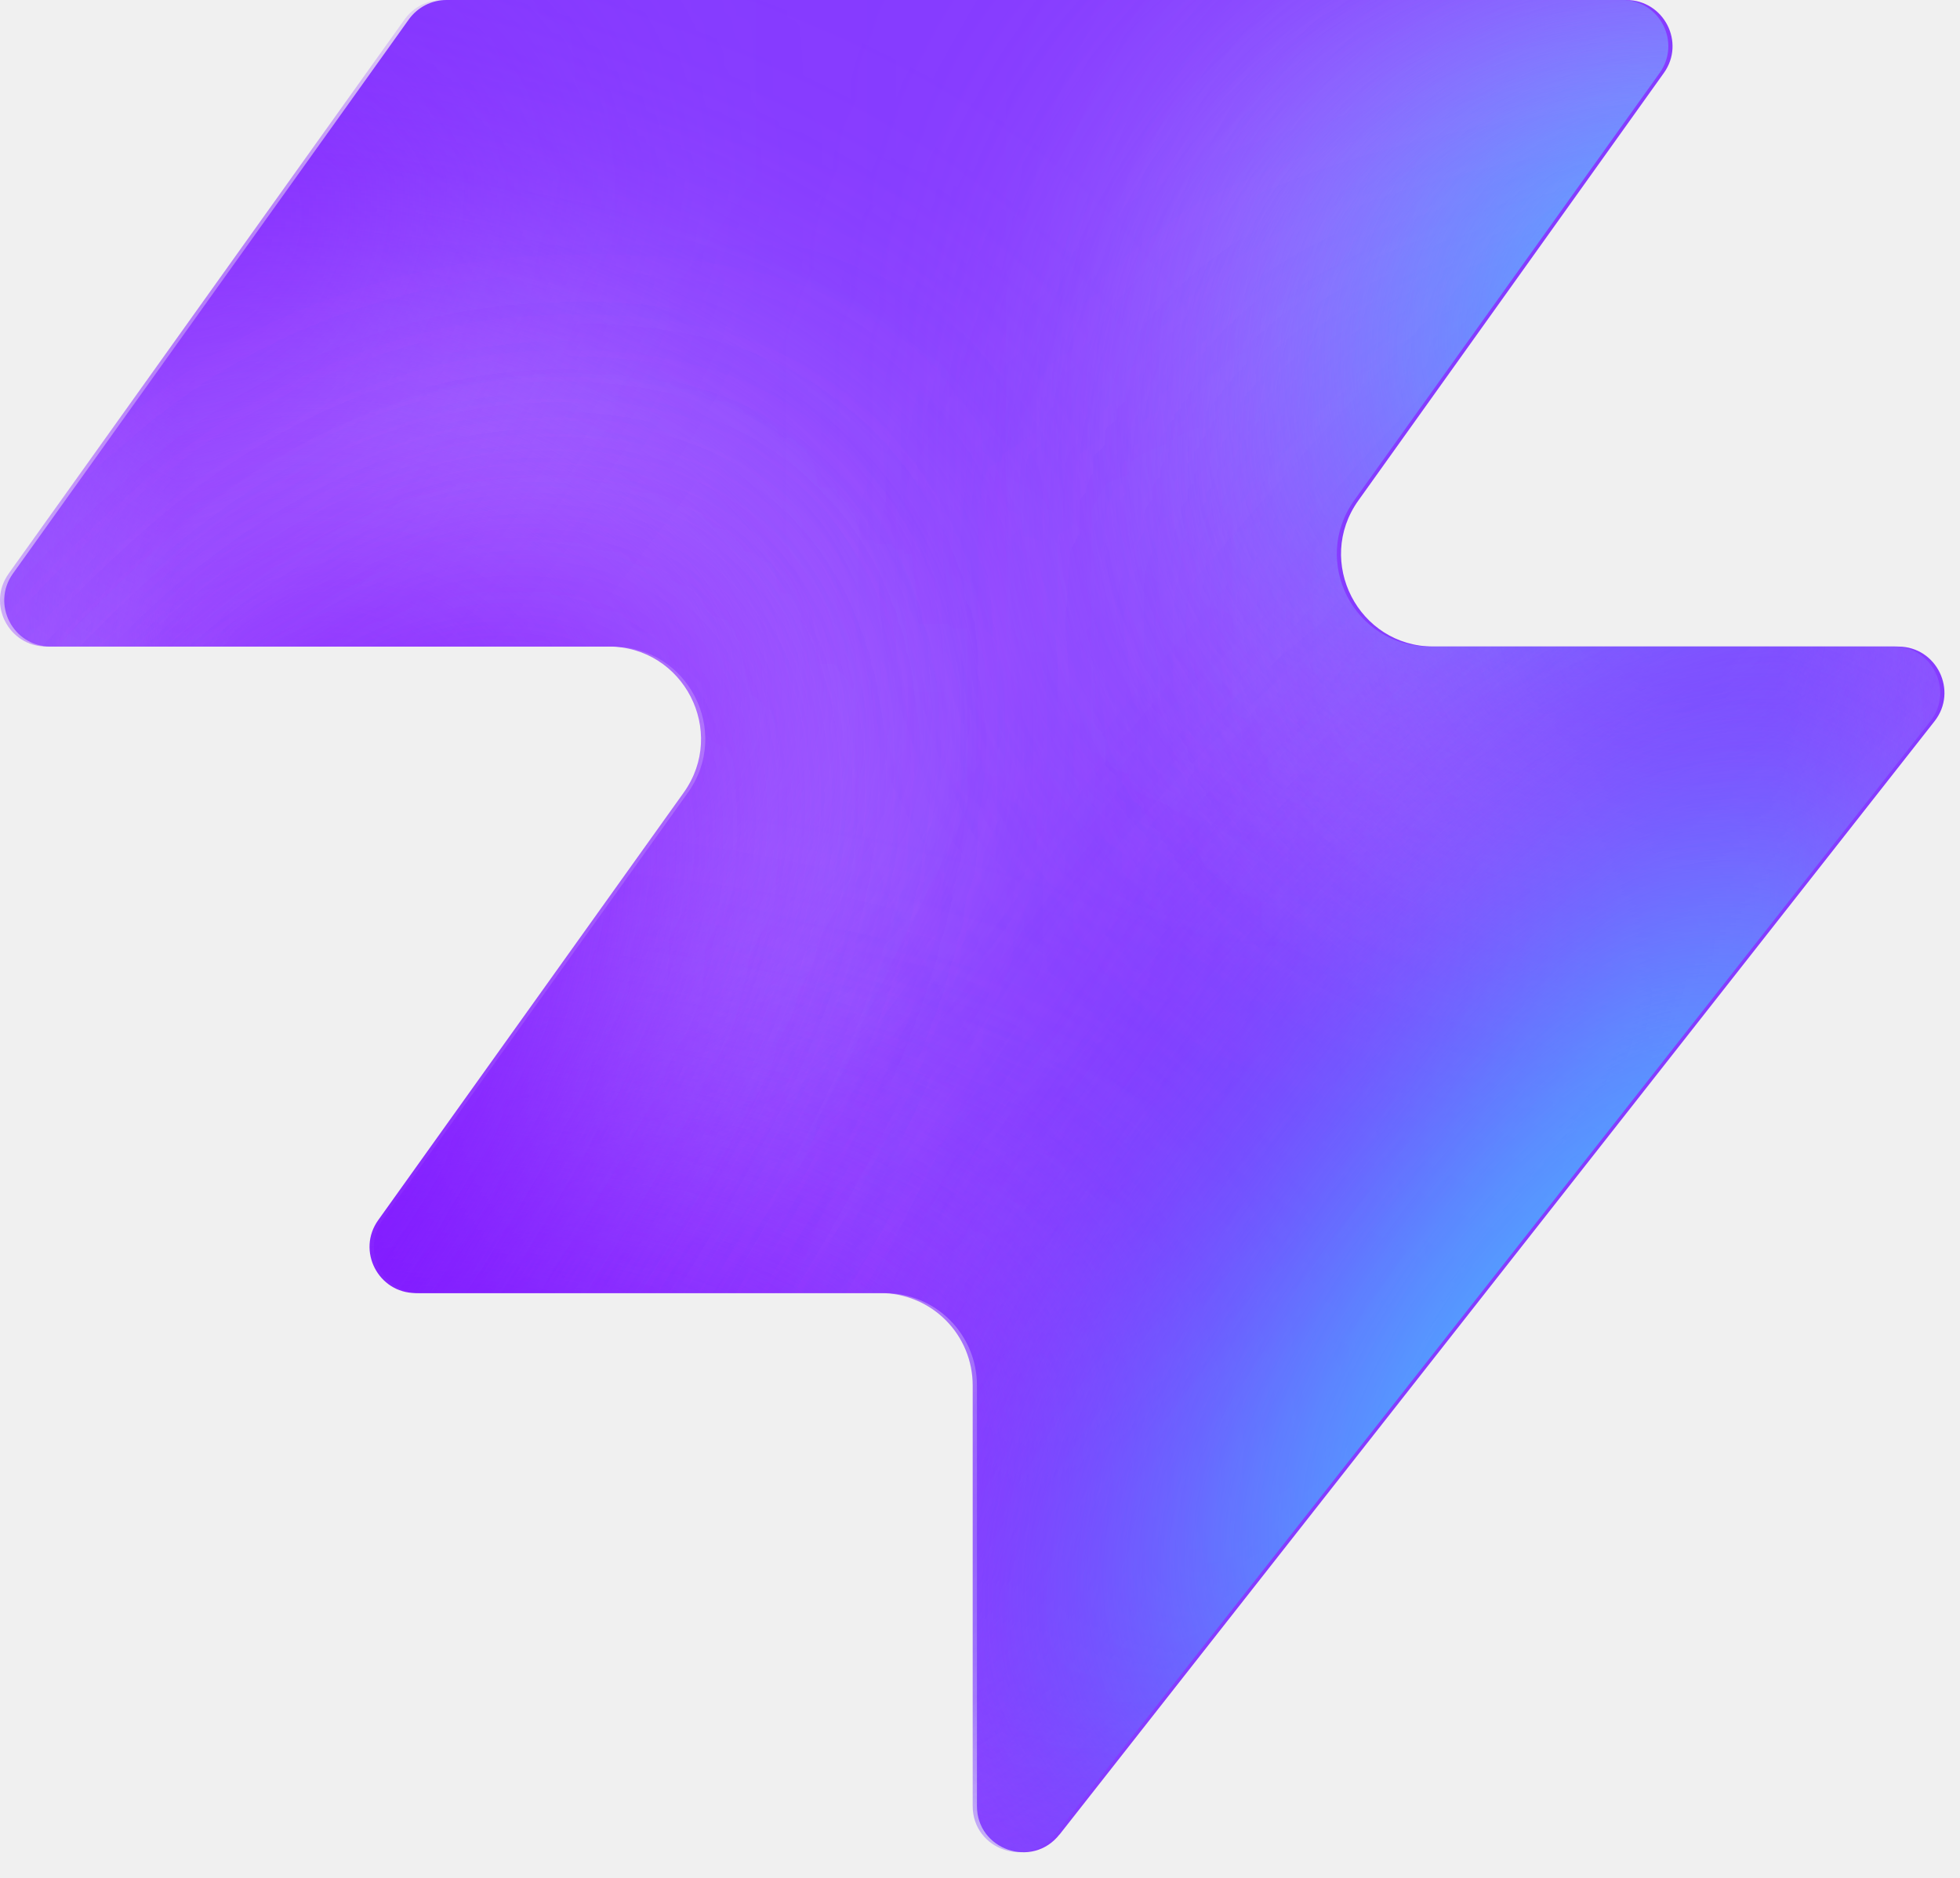
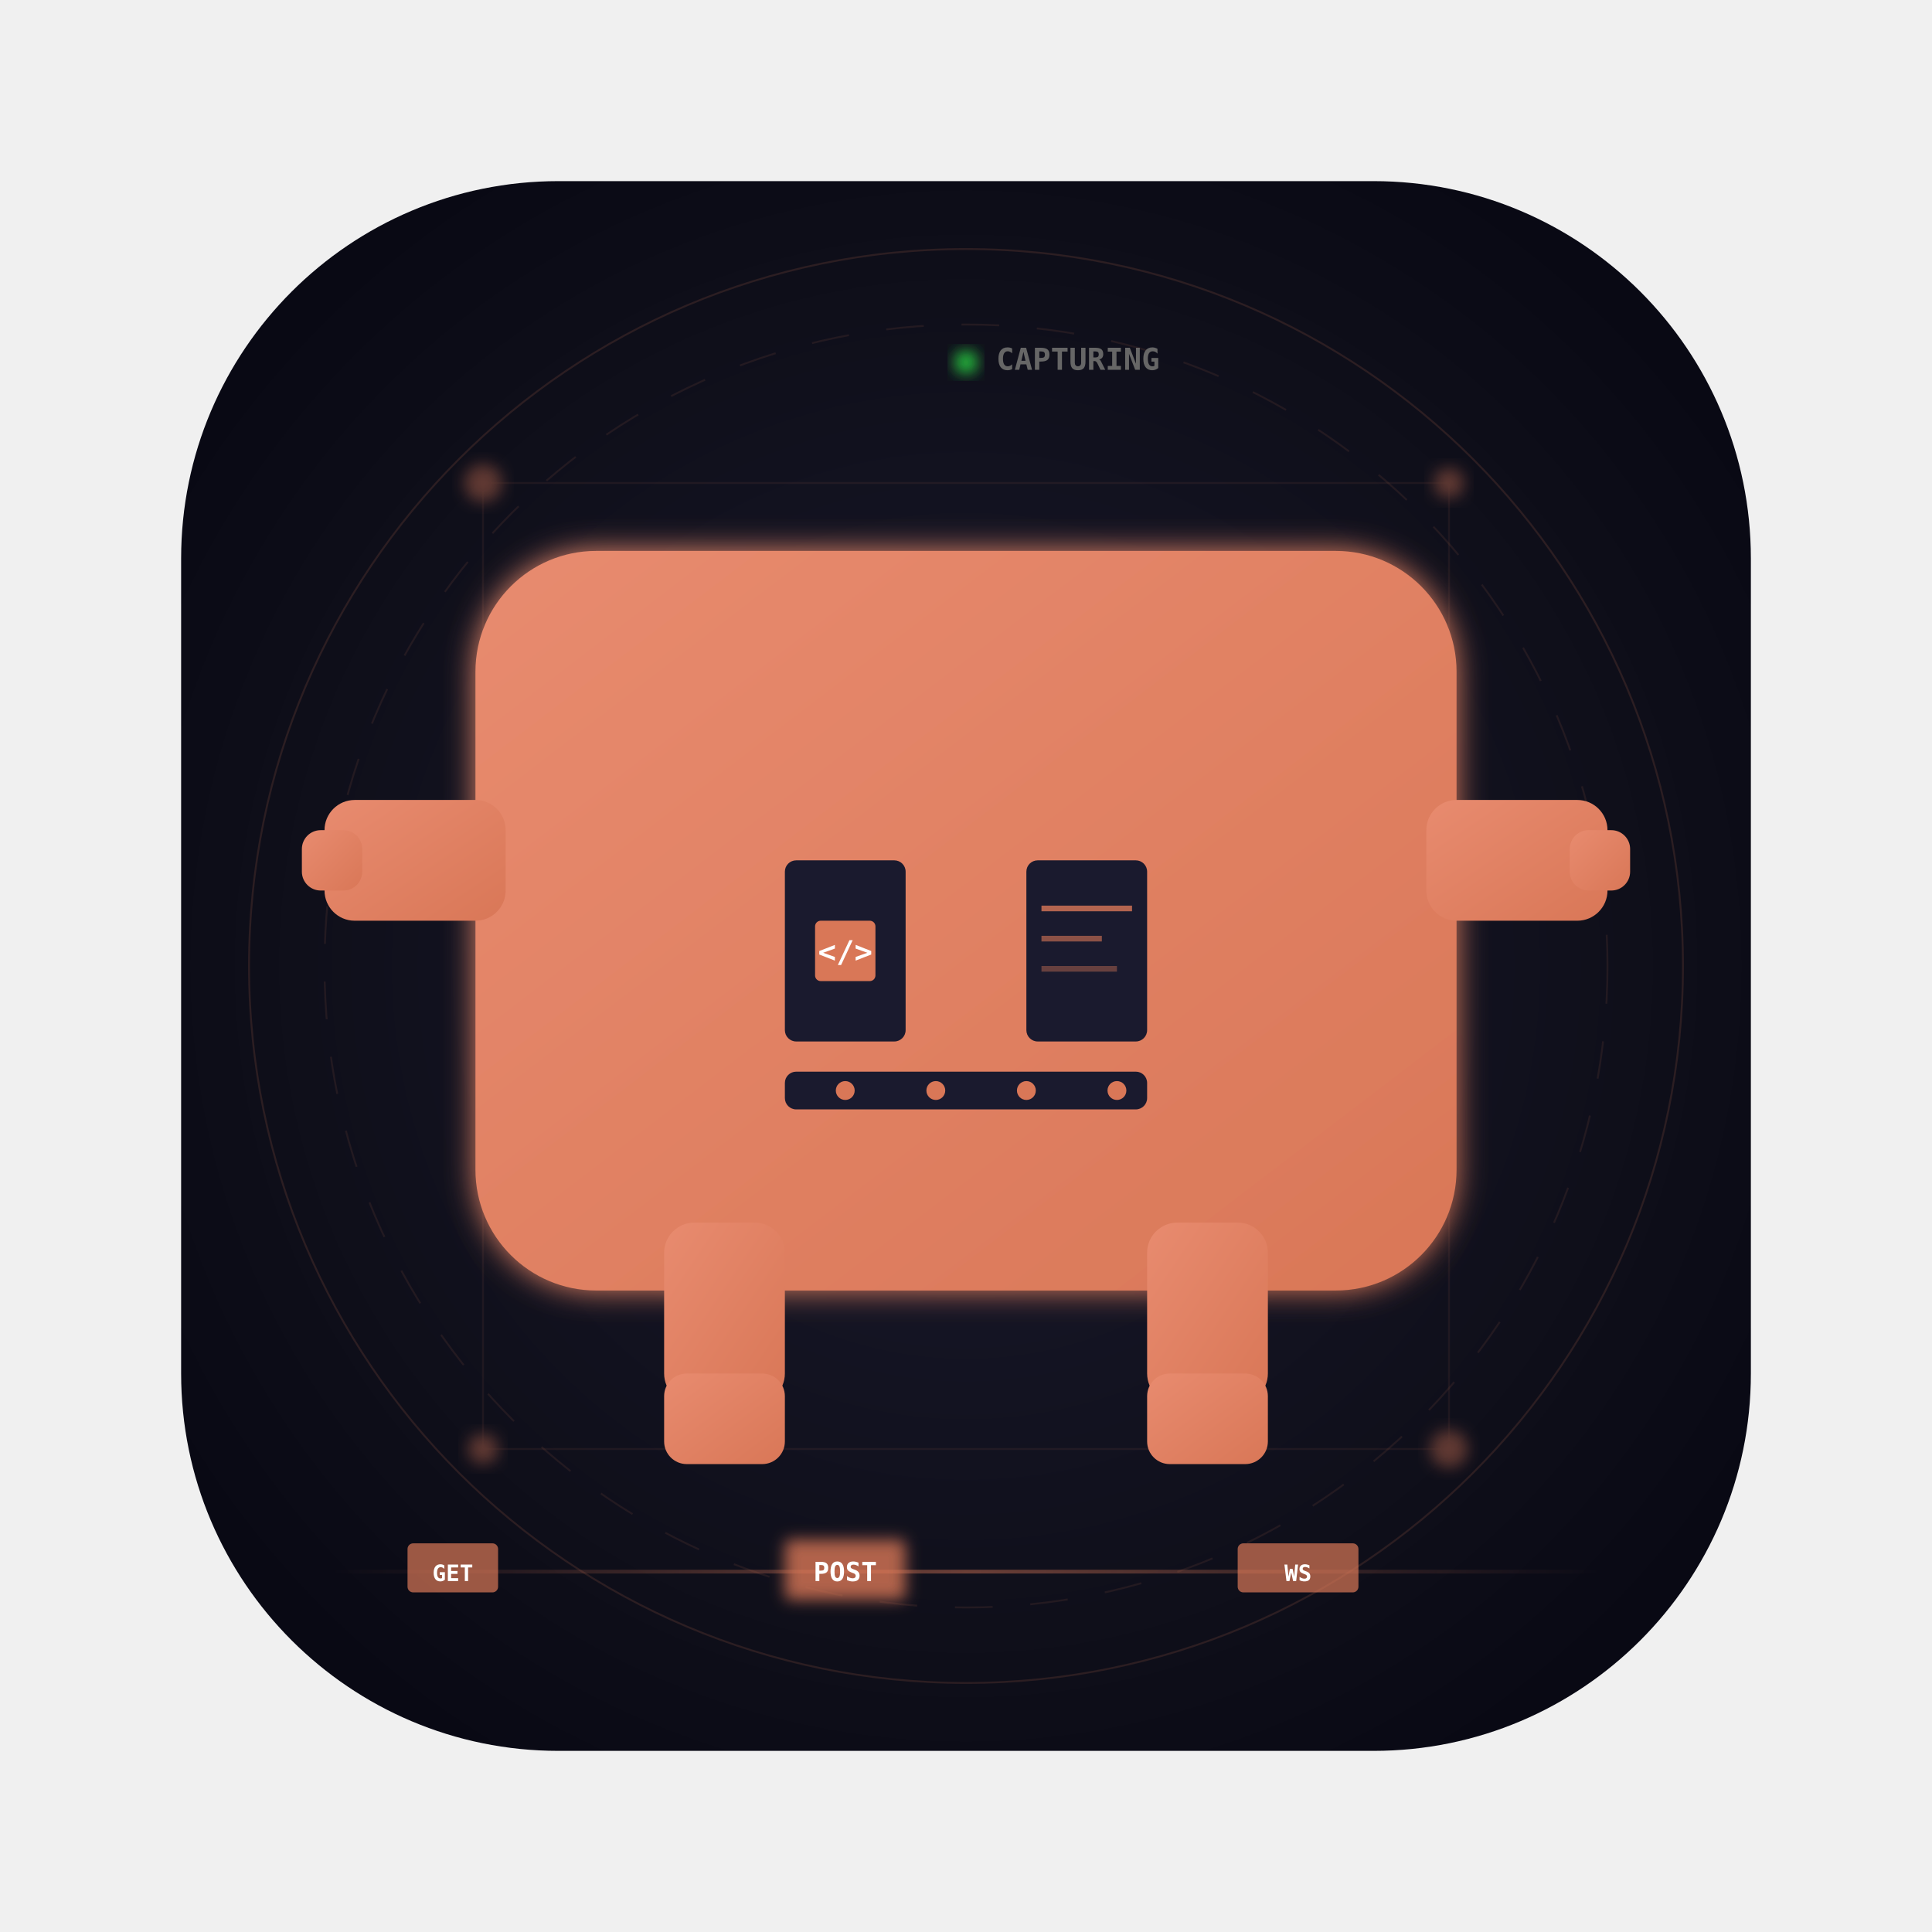
- <svg xmlns="http://www.w3.org/2000/svg" width="48" height="46" fill="none" viewBox="0 0 48 46">
-   <path fill="#863bff" d="M25.946 44.938c-.664.845-2.021.375-2.021-.698V33.937a2.26 2.26 0 0 0-2.262-2.262H10.287c-.92 0-1.456-1.04-.92-1.788l7.48-10.471c1.07-1.497 0-3.578-1.842-3.578H1.237c-.92 0-1.456-1.04-.92-1.788L10.013.474c.214-.297.556-.474.92-.474h28.894c.92 0 1.456 1.04.92 1.788l-7.48 10.471c-1.07 1.498 0 3.579 1.842 3.579h11.377c.943 0 1.473 1.088.89 1.83L25.947 44.94z" style="fill:#863bff;fill:color(display-p3 .525 .23 1);fill-opacity:1" />
-   <mask id="a" width="48" height="46" x="0" y="0" maskUnits="userSpaceOnUse" style="mask-type:alpha">
-     <path fill="#000" d="M25.842 44.938c-.664.844-2.021.375-2.021-.698V33.937a2.26 2.26 0 0 0-2.262-2.262H10.183c-.92 0-1.456-1.04-.92-1.788l7.48-10.471c1.07-1.498 0-3.579-1.842-3.579H1.133c-.92 0-1.456-1.04-.92-1.787L9.91.473c.214-.297.556-.474.92-.474h28.894c.92 0 1.456 1.04.92 1.788l-7.48 10.471c-1.07 1.498 0 3.578 1.842 3.578h11.377c.943 0 1.473 1.088.89 1.832L25.843 44.94z" style="fill:#000;fill-opacity:1" />
-   </mask>
-   <g mask="url(#a)">
-     <g filter="url(#b)">
-       <ellipse cx="5.508" cy="14.704" fill="#ede6ff" rx="5.508" ry="14.704" style="fill:#ede6ff;fill:color(display-p3 .927 .903 1);fill-opacity:1" transform="matrix(.00324 1 1 -.00324 -4.47 31.516)" />
+ <svg xmlns="http://www.w3.org/2000/svg" viewBox="0 0 1024 1024" width="1024" height="1024">
+   <defs>
+     <radialGradient id="space" cx="50%" cy="50%" r="70%">
+       <stop offset="0%" stop-color="#1a1a2e" />
+       <stop offset="60%" stop-color="#0f0f1a" />
+       <stop offset="100%" stop-color="#050510" />
+     </radialGradient>
+     <linearGradient id="claudeOrange" x1="0%" y1="0%" x2="100%" y2="100%">
+       <stop offset="0%" stop-color="#E88B6F" />
+       <stop offset="100%" stop-color="#D97757" />
+     </linearGradient>
+     <linearGradient id="dataStream" x1="0%" y1="0%" x2="100%" y2="0%">
+       <stop offset="0%" stop-color="#D97757" stop-opacity="0" />
+       <stop offset="50%" stop-color="#D97757" stop-opacity="0.9" />
+       <stop offset="100%" stop-color="#D97757" stop-opacity="0" />
+     </linearGradient>
+     <filter id="glow" x="-50%" y="-50%" width="200%" height="200%">
+       <feGaussianBlur stdDeviation="8" result="blur" />
+       <feMerge>
+         <feMergeNode in="blur" />
+         <feMergeNode in="SourceGraphic" />
+       </feMerge>
+     </filter>
+     <filter id="softGlow" x="-30%" y="-30%" width="160%" height="160%">
+       <feGaussianBlur stdDeviation="4" />
+     </filter>
+   </defs>
+   <g transform="translate(96, 96)">
+     <rect width="832" height="832" rx="200" fill="url(#space)" />
+     <circle cx="416" cy="416" r="380" fill="none" stroke="#D97757" stroke-width="1" opacity="0.15" />
+     <circle cx="416" cy="416" r="340" fill="none" stroke="#D97757" stroke-width="1" opacity="0.1" stroke-dasharray="20 20" />
+     <g opacity="0.4">
+       <circle cx="160" cy="160" r="10" fill="#D97757" filter="url(#softGlow)" />
+       <circle cx="672" cy="160" r="8" fill="#D97757" filter="url(#softGlow)" />
+       <circle cx="160" cy="672" r="8" fill="#D97757" filter="url(#softGlow)" />
+       <circle cx="672" cy="672" r="10" fill="#D97757" filter="url(#softGlow)" />
+       <line x1="160" y1="160" x2="672" y2="160" stroke="#D97757" stroke-width="1" opacity="0.2" />
+       <line x1="672" y1="160" x2="672" y2="672" stroke="#D97757" stroke-width="1" opacity="0.2" />
+       <line x1="672" y1="672" x2="160" y2="672" stroke="#D97757" stroke-width="1" opacity="0.2" />
+       <line x1="160" y1="672" x2="160" y2="160" stroke="#D97757" stroke-width="1" opacity="0.2" />
    </g>
-     <g filter="url(#c)">
-       <ellipse cx="10.399" cy="29.851" fill="#ede6ff" rx="10.399" ry="29.851" style="fill:#ede6ff;fill:color(display-p3 .927 .903 1);fill-opacity:1" transform="matrix(.00324 1 1 -.00324 -39.328 7.883)" />
+     <g transform="translate(416, 392)">
+       <rect x="-260" y="-196" width="520" height="392" rx="64" fill="url(#claudeOrange)" filter="url(#glow)" />
+       <rect x="-340" y="-64" width="96" height="64" rx="16" fill="url(#claudeOrange)" />
+       <rect x="-352" y="-48" width="32" height="32" rx="10" fill="url(#claudeOrange)" />
+       <rect x="244" y="-64" width="96" height="64" rx="16" fill="url(#claudeOrange)" />
+       <rect x="320" y="-48" width="32" height="32" rx="10" fill="url(#claudeOrange)" />
+       <rect x="-160" y="160" width="64" height="96" rx="16" fill="url(#claudeOrange)" />
+       <rect x="-160" y="240" width="64" height="48" rx="12" fill="url(#claudeOrange)" />
+       <rect x="96" y="160" width="64" height="96" rx="16" fill="url(#claudeOrange)" />
+       <rect x="96" y="240" width="64" height="48" rx="12" fill="url(#claudeOrange)" />
+       <g transform="translate(-96, -32)">
+         <rect x="0" y="0" width="64" height="96" rx="6" fill="#1a1a2e" />
+         <rect x="16" y="32" width="32" height="32" rx="3" fill="#D97757" />
+         <text x="32" y="54" font-family="monospace" font-size="16" fill="#fff" text-anchor="middle" font-weight="bold">&lt;/&gt;</text>
+       </g>
+       <g transform="translate(32, -32)">
+         <rect x="0" y="0" width="64" height="96" rx="6" fill="#1a1a2e" />
+         <rect x="8" y="24" width="48" height="3" fill="#D97757" opacity="0.8" />
+         <rect x="8" y="40" width="32" height="3" fill="#D97757" opacity="0.6" />
+         <rect x="8" y="56" width="40" height="3" fill="#D97757" opacity="0.4" />
+       </g>
+       <rect x="-96" y="80" width="192" height="20" rx="6" fill="#1a1a2e" />
+       <circle cx="-64" cy="90" r="5" fill="#D97757" />
+       <circle cx="-16" cy="90" r="5" fill="#D97757" />
+       <circle cx="32" cy="90" r="5" fill="#D97757" />
+       <circle cx="80" cy="90" r="5" fill="#D97757" />
    </g>
-     <g filter="url(#d)">
-       <ellipse cx="5.508" cy="30.487" fill="#7e14ff" rx="5.508" ry="30.487" style="fill:#7e14ff;fill:color(display-p3 .492 .077 1);fill-opacity:1" transform="rotate(89.814 -25.913 -14.639)scale(1 -1)" />
+     <g transform="translate(0, 736)">
+       <rect x="80" y="0" width="672" height="2" fill="url(#dataStream)" opacity="0.5" />
+       <rect x="120" y="-14" width="48" height="26" rx="3" fill="#D97757" opacity="0.7" />
+       <text x="144" y="6" font-family="monospace" font-size="12" fill="#fff" text-anchor="middle" font-weight="bold">GET</text>
+       <rect x="320" y="-16" width="64" height="32" rx="3" fill="#D97757" opacity="0.8" filter="url(#softGlow)" />
+       <text x="352" y="6" font-family="monospace" font-size="14" fill="#fff" text-anchor="middle" font-weight="bold">POST</text>
+       <rect x="560" y="-14" width="64" height="26" rx="3" fill="#D97757" opacity="0.7" />
+       <text x="592" y="6" font-family="monospace" font-size="12" fill="#fff" text-anchor="middle" font-weight="bold">WS</text>
    </g>
-     <g filter="url(#e)">
-       <ellipse cx="5.508" cy="30.599" fill="#7e14ff" rx="5.508" ry="30.599" style="fill:#7e14ff;fill:color(display-p3 .492 .077 1);fill-opacity:1" transform="rotate(89.814 -32.644 -3.334)scale(1 -1)" />
-     </g>
-     <g filter="url(#f)">
-       <ellipse cx="5.508" cy="30.599" fill="#7e14ff" rx="5.508" ry="30.599" style="fill:#7e14ff;fill:color(display-p3 .492 .077 1);fill-opacity:1" transform="matrix(.00324 1 1 -.00324 -34.34 30.47)" />
-     </g>
-     <g filter="url(#g)">
-       <ellipse cx="14.072" cy="22.078" fill="#ede6ff" rx="14.072" ry="22.078" style="fill:#ede6ff;fill:color(display-p3 .927 .903 1);fill-opacity:1" transform="rotate(93.35 24.506 48.493)scale(-1 1)" />
-     </g>
-     <g filter="url(#h)">
-       <ellipse cx="3.47" cy="21.501" fill="#7e14ff" rx="3.47" ry="21.501" style="fill:#7e14ff;fill:color(display-p3 .492 .077 1);fill-opacity:1" transform="rotate(89.009 28.708 47.59)scale(-1 1)" />
-     </g>
-     <g filter="url(#i)">
-       <ellipse cx="3.47" cy="21.501" fill="#7e14ff" rx="3.47" ry="21.501" style="fill:#7e14ff;fill:color(display-p3 .492 .077 1);fill-opacity:1" transform="rotate(89.009 28.708 47.59)scale(-1 1)" />
-     </g>
-     <g filter="url(#j)">
-       <ellipse cx=".387" cy="8.972" fill="#7e14ff" rx="4.407" ry="29.108" style="fill:#7e14ff;fill:color(display-p3 .492 .077 1);fill-opacity:1" transform="rotate(39.51 .387 8.972)" />
-     </g>
-     <g filter="url(#k)">
-       <ellipse cx="47.523" cy="-6.092" fill="#7e14ff" rx="4.407" ry="29.108" style="fill:#7e14ff;fill:color(display-p3 .492 .077 1);fill-opacity:1" transform="rotate(37.892 47.523 -6.092)" />
-     </g>
-     <g filter="url(#l)">
-       <ellipse cx="41.412" cy="6.333" fill="#47bfff" rx="5.971" ry="9.665" style="fill:#47bfff;fill:color(display-p3 .28 .748 1);fill-opacity:1" transform="rotate(37.892 41.412 6.333)" />
-     </g>
-     <g filter="url(#m)">
-       <ellipse cx="-1.879" cy="38.332" fill="#7e14ff" rx="4.407" ry="29.108" style="fill:#7e14ff;fill:color(display-p3 .492 .077 1);fill-opacity:1" transform="rotate(37.892 -1.88 38.332)" />
-     </g>
-     <g filter="url(#n)">
-       <ellipse cx="-1.879" cy="38.332" fill="#7e14ff" rx="4.407" ry="29.108" style="fill:#7e14ff;fill:color(display-p3 .492 .077 1);fill-opacity:1" transform="rotate(37.892 -1.88 38.332)" />
-     </g>
-     <g filter="url(#o)">
-       <ellipse cx="35.651" cy="29.907" fill="#7e14ff" rx="4.407" ry="29.108" style="fill:#7e14ff;fill:color(display-p3 .492 .077 1);fill-opacity:1" transform="rotate(37.892 35.651 29.907)" />
-     </g>
-     <g filter="url(#p)">
-       <ellipse cx="38.418" cy="32.4" fill="#47bfff" rx="5.971" ry="15.297" style="fill:#47bfff;fill:color(display-p3 .28 .748 1);fill-opacity:1" transform="rotate(37.892 38.418 32.4)" />
+     <g transform="translate(416, 96)">
+       <circle cx="0" cy="0" r="6" fill="#27c93f" filter="url(#softGlow)" />
+       <text x="16" y="4" font-family="monospace" font-size="16" fill="#666" font-weight="bold">CAPTURING</text>
    </g>
  </g>
-   <defs>
-     <filter id="b" width="60.045" height="41.654" x="-19.77" y="16.149" color-interpolation-filters="sRGB" filterUnits="userSpaceOnUse">
-       <feFlood flood-opacity="0" result="BackgroundImageFix" />
-       <feBlend in="SourceGraphic" in2="BackgroundImageFix" result="shape" />
-       <feGaussianBlur result="effect1_foregroundBlur_2002_17158" stdDeviation="7.659" />
-     </filter>
-     <filter id="c" width="90.34" height="51.437" x="-54.613" y="-7.533" color-interpolation-filters="sRGB" filterUnits="userSpaceOnUse">
-       <feFlood flood-opacity="0" result="BackgroundImageFix" />
-       <feBlend in="SourceGraphic" in2="BackgroundImageFix" result="shape" />
-       <feGaussianBlur result="effect1_foregroundBlur_2002_17158" stdDeviation="7.659" />
-     </filter>
-     <filter id="d" width="79.355" height="29.4" x="-49.64" y="2.03" color-interpolation-filters="sRGB" filterUnits="userSpaceOnUse">
-       <feFlood flood-opacity="0" result="BackgroundImageFix" />
-       <feBlend in="SourceGraphic" in2="BackgroundImageFix" result="shape" />
-       <feGaussianBlur result="effect1_foregroundBlur_2002_17158" stdDeviation="4.596" />
-     </filter>
-     <filter id="e" width="79.579" height="29.4" x="-45.045" y="20.029" color-interpolation-filters="sRGB" filterUnits="userSpaceOnUse">
-       <feFlood flood-opacity="0" result="BackgroundImageFix" />
-       <feBlend in="SourceGraphic" in2="BackgroundImageFix" result="shape" />
-       <feGaussianBlur result="effect1_foregroundBlur_2002_17158" stdDeviation="4.596" />
-     </filter>
-     <filter id="f" width="79.579" height="29.4" x="-43.513" y="21.178" color-interpolation-filters="sRGB" filterUnits="userSpaceOnUse">
-       <feFlood flood-opacity="0" result="BackgroundImageFix" />
-       <feBlend in="SourceGraphic" in2="BackgroundImageFix" result="shape" />
-       <feGaussianBlur result="effect1_foregroundBlur_2002_17158" stdDeviation="4.596" />
-     </filter>
-     <filter id="g" width="74.749" height="58.852" x="15.756" y="-17.901" color-interpolation-filters="sRGB" filterUnits="userSpaceOnUse">
-       <feFlood flood-opacity="0" result="BackgroundImageFix" />
-       <feBlend in="SourceGraphic" in2="BackgroundImageFix" result="shape" />
-       <feGaussianBlur result="effect1_foregroundBlur_2002_17158" stdDeviation="7.659" />
-     </filter>
-     <filter id="h" width="61.377" height="25.362" x="23.548" y="2.284" color-interpolation-filters="sRGB" filterUnits="userSpaceOnUse">
-       <feFlood flood-opacity="0" result="BackgroundImageFix" />
-       <feBlend in="SourceGraphic" in2="BackgroundImageFix" result="shape" />
-       <feGaussianBlur result="effect1_foregroundBlur_2002_17158" stdDeviation="4.596" />
-     </filter>
-     <filter id="i" width="61.377" height="25.362" x="23.548" y="2.284" color-interpolation-filters="sRGB" filterUnits="userSpaceOnUse">
-       <feFlood flood-opacity="0" result="BackgroundImageFix" />
-       <feBlend in="SourceGraphic" in2="BackgroundImageFix" result="shape" />
-       <feGaussianBlur result="effect1_foregroundBlur_2002_17158" stdDeviation="4.596" />
-     </filter>
-     <filter id="j" width="56.045" height="63.649" x="-27.636" y="-22.853" color-interpolation-filters="sRGB" filterUnits="userSpaceOnUse">
-       <feFlood flood-opacity="0" result="BackgroundImageFix" />
-       <feBlend in="SourceGraphic" in2="BackgroundImageFix" result="shape" />
-       <feGaussianBlur result="effect1_foregroundBlur_2002_17158" stdDeviation="4.596" />
-     </filter>
-     <filter id="k" width="54.814" height="64.646" x="20.116" y="-38.415" color-interpolation-filters="sRGB" filterUnits="userSpaceOnUse">
-       <feFlood flood-opacity="0" result="BackgroundImageFix" />
-       <feBlend in="SourceGraphic" in2="BackgroundImageFix" result="shape" />
-       <feGaussianBlur result="effect1_foregroundBlur_2002_17158" stdDeviation="4.596" />
-     </filter>
-     <filter id="l" width="33.541" height="35.313" x="24.641" y="-11.323" color-interpolation-filters="sRGB" filterUnits="userSpaceOnUse">
-       <feFlood flood-opacity="0" result="BackgroundImageFix" />
-       <feBlend in="SourceGraphic" in2="BackgroundImageFix" result="shape" />
-       <feGaussianBlur result="effect1_foregroundBlur_2002_17158" stdDeviation="4.596" />
-     </filter>
-     <filter id="m" width="54.814" height="64.646" x="-29.286" y="6.009" color-interpolation-filters="sRGB" filterUnits="userSpaceOnUse">
-       <feFlood flood-opacity="0" result="BackgroundImageFix" />
-       <feBlend in="SourceGraphic" in2="BackgroundImageFix" result="shape" />
-       <feGaussianBlur result="effect1_foregroundBlur_2002_17158" stdDeviation="4.596" />
-     </filter>
-     <filter id="n" width="54.814" height="64.646" x="-29.286" y="6.009" color-interpolation-filters="sRGB" filterUnits="userSpaceOnUse">
-       <feFlood flood-opacity="0" result="BackgroundImageFix" />
-       <feBlend in="SourceGraphic" in2="BackgroundImageFix" result="shape" />
-       <feGaussianBlur result="effect1_foregroundBlur_2002_17158" stdDeviation="4.596" />
-     </filter>
-     <filter id="o" width="54.814" height="64.646" x="8.244" y="-2.416" color-interpolation-filters="sRGB" filterUnits="userSpaceOnUse">
-       <feFlood flood-opacity="0" result="BackgroundImageFix" />
-       <feBlend in="SourceGraphic" in2="BackgroundImageFix" result="shape" />
-       <feGaussianBlur result="effect1_foregroundBlur_2002_17158" stdDeviation="4.596" />
-     </filter>
-     <filter id="p" width="39.409" height="43.623" x="18.713" y="10.588" color-interpolation-filters="sRGB" filterUnits="userSpaceOnUse">
-       <feFlood flood-opacity="0" result="BackgroundImageFix" />
-       <feBlend in="SourceGraphic" in2="BackgroundImageFix" result="shape" />
-       <feGaussianBlur result="effect1_foregroundBlur_2002_17158" stdDeviation="4.596" />
-     </filter>
-   </defs>
</svg>
